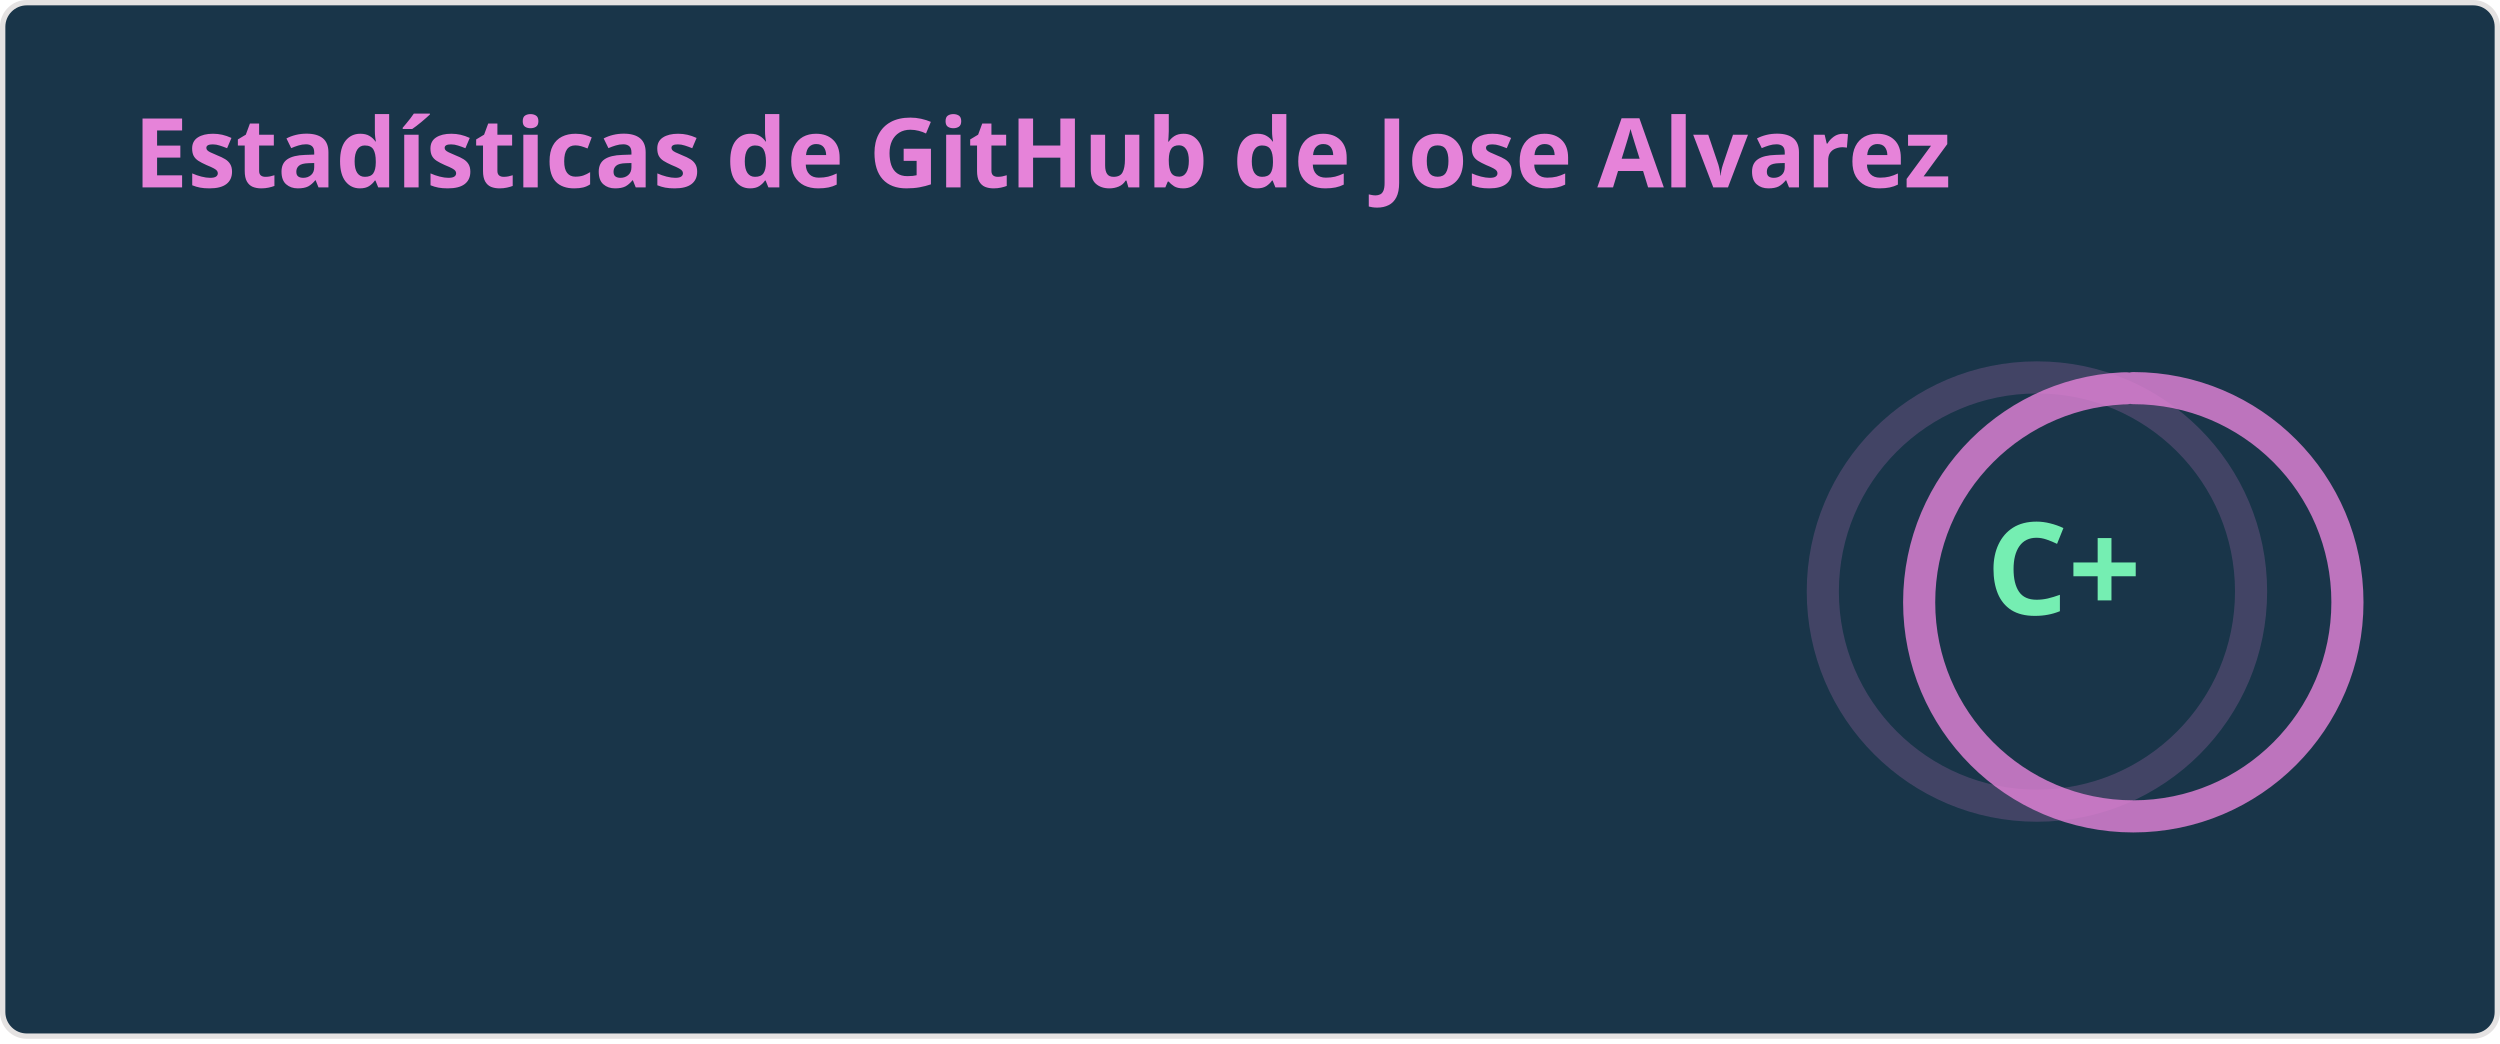
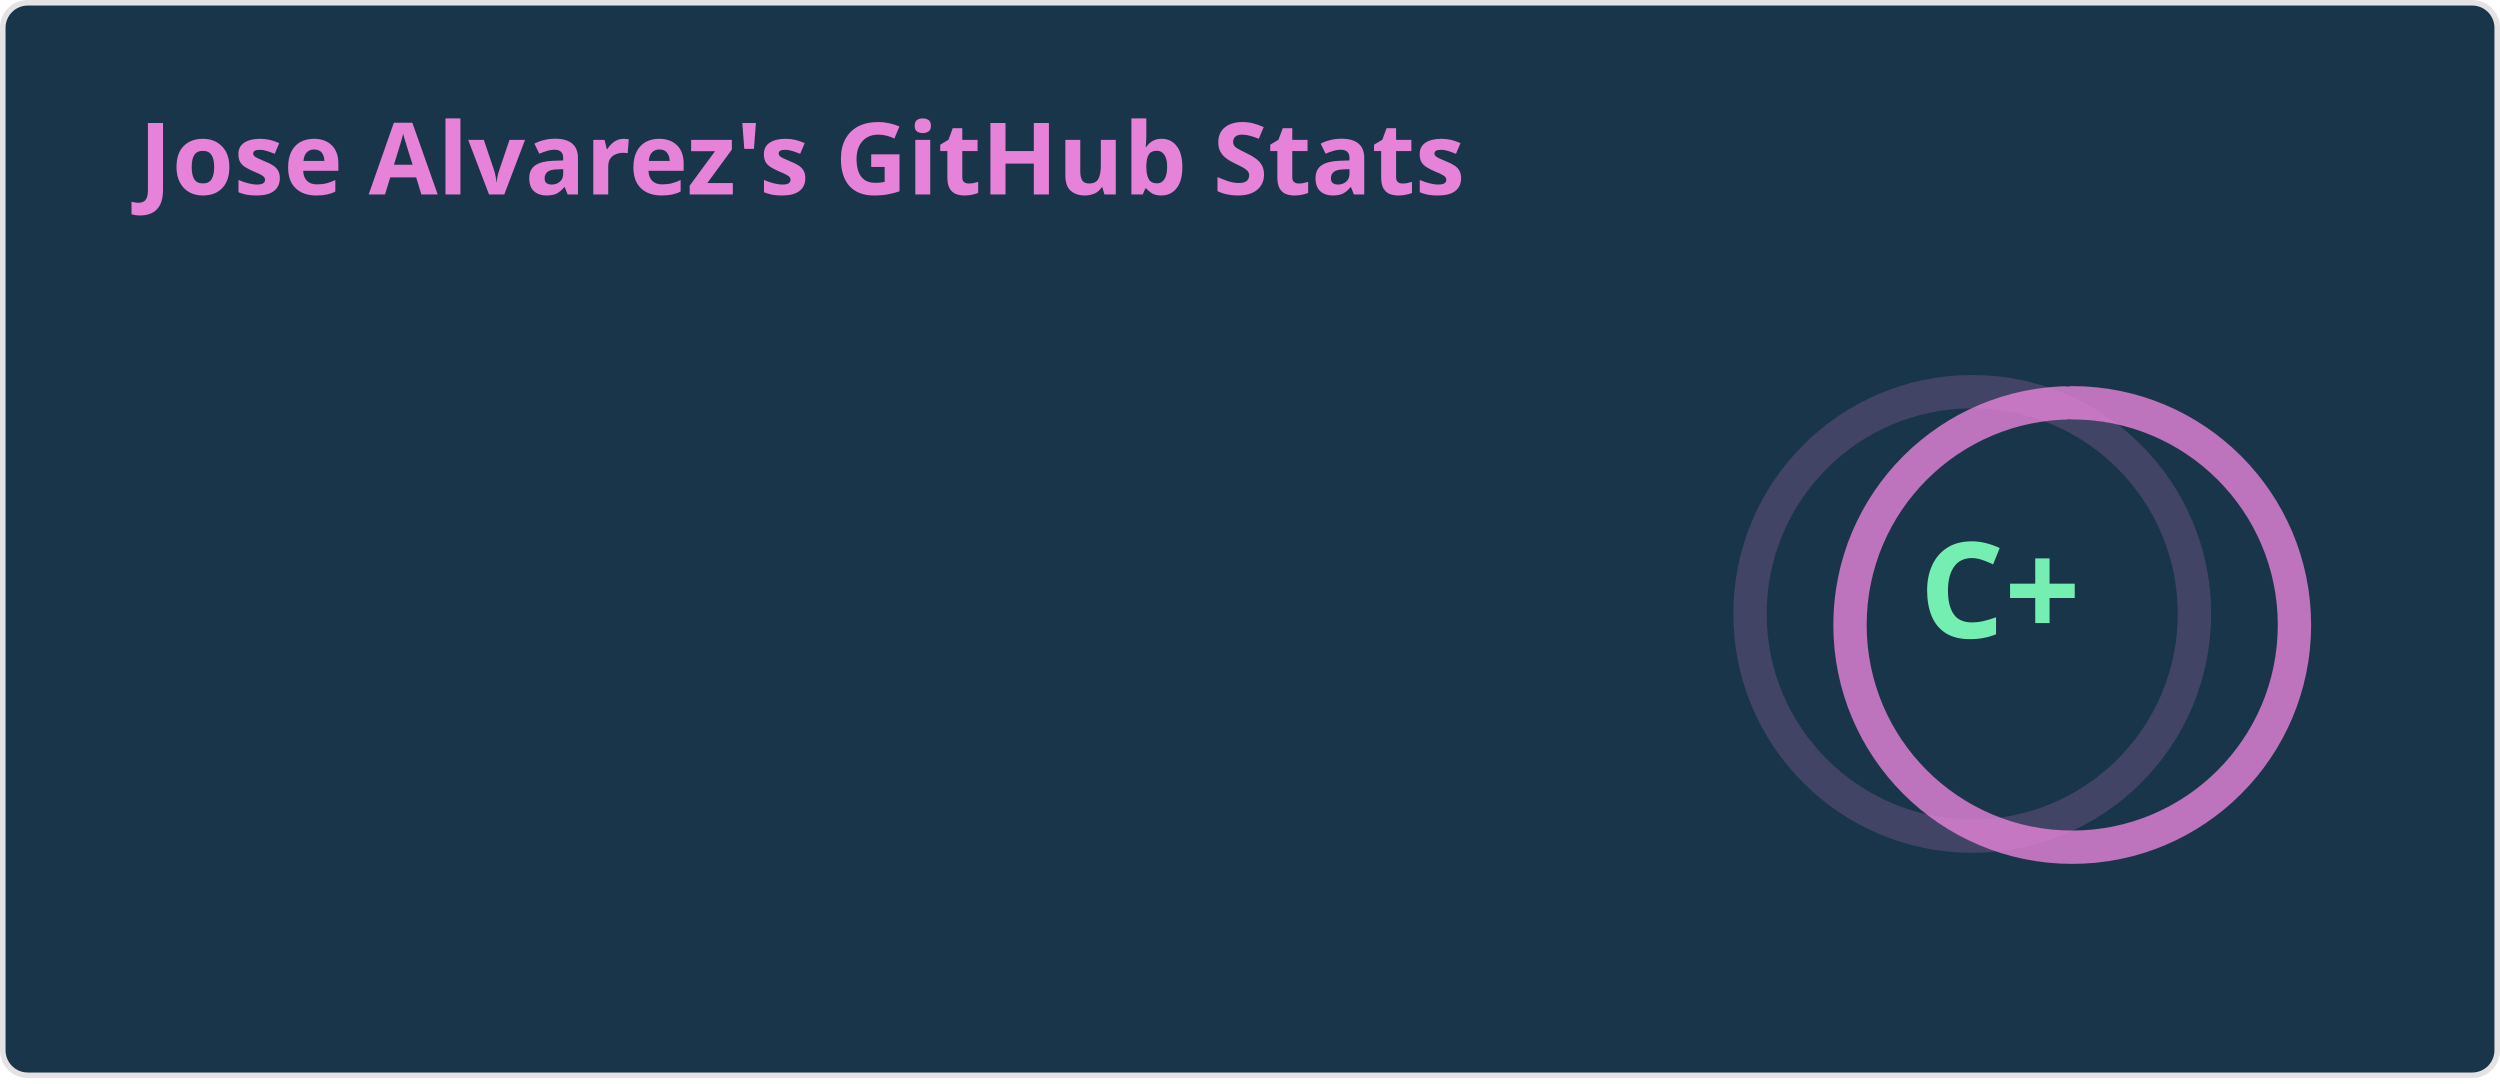
- <svg xmlns="http://www.w3.org/2000/svg" width="467" height="195" viewBox="0 0 467 195" fill="none" role="img" aria-labelledby="descId">
+ <svg xmlns="http://www.w3.org/2000/svg" width="450" height="195" viewBox="0 0 450 195" fill="none" role="img" aria-labelledby="descId">
  <style>
          .header {
            font: 600 18px 'Segoe UI', Ubuntu, Sans-Serif;
            fill: #e683d9;
            animation: fadeInAnimation 0.8s ease-in-out forwards;
          }
          @supports(-moz-appearance: auto) {
            /* Selector detects Firefox */
            .header { font-size: 15.5px; }
          }
          
    .stat {
      font: 600 14px 'Segoe UI', Ubuntu, "Helvetica Neue", Sans-Serif; fill: #75eeb2;
    }
    @supports(-moz-appearance: auto) {
      /* Selector detects Firefox */
      .stat { font-size:12px; }
    }
    .stagger {
      opacity: 0;
      animation: fadeInAnimation 0.3s ease-in-out forwards;
    }
    .rank-text {
      font: 800 24px 'Segoe UI', Ubuntu, Sans-Serif; fill: #75eeb2;
      animation: scaleInAnimation 0.3s ease-in-out forwards;
    }
    .rank-percentile-header {
      font-size: 14px;
    }
    .rank-percentile-text {
      font-size: 16px;
    }
    
    .not_bold { font-weight: 400 }
    .bold { font-weight: 700 }
    .icon {
      fill: #0480ef;
-       display: block;
+       display: none;
    }

    .rank-circle-rim {
      stroke: #e683d9;
      fill: none;
      stroke-width: 6;
      opacity: 0.2;
    }
    .rank-circle {
      stroke: #e683d9;
      stroke-dasharray: 250;
      fill: none;
      stroke-width: 6;
      stroke-linecap: round;
      opacity: 0.8;
      transform-origin: -10px 8px;
      transform: rotate(-90deg);
      animation: rankAnimation 1s forwards ease-in-out;
    }
    
    @keyframes rankAnimation {
      from {
        stroke-dashoffset: 251.327;
      }
      to {
-         stroke-dashoffset: 212.921;
+         stroke-dashoffset: 210.514;
      }
    }
  
  

          
      /* Animations */
      @keyframes scaleInAnimation {
        from {
          transform: translate(-5px, 5px) scale(0);
        }
        to {
          transform: translate(-5px, 5px) scale(1);
        }
      }
      @keyframes fadeInAnimation {
        from {
          opacity: 0;
        }
        to {
          opacity: 1;
        }
      }
    
          
        </style>
-   <rect data-testid="card-bg" x="0.5" y="0.5" rx="4.5" height="99%" stroke="#e4e2e2" width="466" fill="#193549" stroke-opacity="1" />
+   <rect data-testid="card-bg" x="0.5" y="0.5" rx="4.5" height="99%" stroke="#e4e2e2" width="449" fill="#193549" stroke-opacity="1" />
  <g data-testid="card-title" transform="translate(25, 35)">
    <g transform="translate(0, 0)">
-       <text x="0" y="0" class="header" data-testid="header">Estadísticas de GitHub de Jose Alvarez</text>
+       <text x="0" y="0" class="header" data-testid="header">Jose Alvarez's GitHub Stats</text>
    </g>
  </g>
  <g data-testid="main-card-body" transform="translate(0, 55)">
-     <g data-testid="rank-circle" transform="translate(390.5, 47.5)">
+     <g data-testid="rank-circle" transform="translate(365, 47.5)">
      <circle class="rank-circle-rim" cx="-10" cy="8" r="40" />
      <circle class="rank-circle" cx="-10" cy="8" r="40" />
      <g class="rank-text">
        <text x="-5" y="3" alignment-baseline="central" dominant-baseline="central" text-anchor="middle" data-testid="level-rank-icon">
          C+
        </text>
      </g>
    </g>
    <svg x="0" y="0">
      <g transform="translate(0, 0)">
        <g class="stagger" style="animation-delay: 450ms" transform="translate(25, 0)">
-           <svg data-testid="icon" class="icon" viewBox="0 0 16 16" version="1.1" width="16" height="16">
-             <path fill-rule="evenodd" d="M8 .25a.75.75 0 01.673.418l1.882 3.815 4.21.612a.75.75 0 01.416 1.279l-3.046 2.97.719 4.192a.75.75 0 01-1.088.791L8 12.347l-3.766 1.98a.75.75 0 01-1.088-.79l.72-4.194L.818 6.374a.75.75 0 01.416-1.28l4.21-.611L7.327.668A.75.75 0 018 .25zm0 2.445L6.615 5.5a.75.75 0 01-.564.41l-3.097.45 2.24 2.184a.75.75 0 01.216.664l-.528 3.084 2.769-1.456a.75.75 0 01.698 0l2.77 1.456-.53-3.084a.75.75 0 01.216-.664l2.24-2.183-3.096-.45a.75.75 0 01-.564-.41L8 2.694v.001z" />
-           </svg>
-           <text class="stat  bold" x="25" y="12.5">Estrellas totales:</text>
-           <text class="stat  bold" x="269.01" y="12.5" data-testid="stars">1</text>
+           <text class="stat  bold" y="12.5">Total Stars Earned:</text>
+           <text class="stat  bold" x="204.01" y="12.5" data-testid="stars">1</text>
        </g>
      </g>
      <g transform="translate(0, 25)">
        <g class="stagger" style="animation-delay: 600ms" transform="translate(25, 0)">
-           <svg data-testid="icon" class="icon" viewBox="0 0 16 16" version="1.1" width="16" height="16">
-             <path fill-rule="evenodd" d="M1.643 3.143L.427 1.927A.25.25 0 000 2.104V5.75c0 .138.112.25.25.25h3.646a.25.25 0 00.177-.427L2.715 4.215a6.5 6.5 0 11-1.18 4.458.75.75 0 10-1.493.154 8.001 8.001 0 101.6-5.684zM7.75 4a.75.75 0 01.75.75v2.992l2.028.812a.75.75 0 01-.557 1.392l-2.5-1A.75.75 0 017 8.25v-3.5A.75.75 0 017.75 4z" />
-           </svg>
-           <text class="stat  bold" x="25" y="12.5">Commits totales (El año pasado):</text>
-           <text class="stat  bold" x="269.01" y="12.5" data-testid="commits">131</text>
+           <text class="stat  bold" y="12.5">Total Commits (last year):</text>
+           <text class="stat  bold" x="204.01" y="12.5" data-testid="commits">158</text>
        </g>
      </g>
      <g transform="translate(0, 50)">
        <g class="stagger" style="animation-delay: 750ms" transform="translate(25, 0)">
-           <svg data-testid="icon" class="icon" viewBox="0 0 16 16" version="1.1" width="16" height="16">
-             <path fill-rule="evenodd" d="M7.177 3.073L9.573.677A.25.25 0 0110 .854v4.792a.25.25 0 01-.427.177L7.177 3.427a.25.25 0 010-.354zM3.75 2.5a.75.75 0 100 1.5.75.75 0 000-1.5zm-2.25.75a2.25 2.25 0 113 2.122v5.256a2.251 2.251 0 11-1.5 0V5.372A2.25 2.25 0 011.5 3.25zM11 2.5h-1V4h1a1 1 0 011 1v5.628a2.251 2.251 0 101.5 0V5A2.5 2.5 0 0011 2.5zm1 10.25a.75.75 0 111.5 0 .75.75 0 01-1.5 0zM3.75 12a.75.75 0 100 1.5.75.75 0 000-1.5z" />
-           </svg>
-           <text class="stat  bold" x="25" y="12.5">PRs totales:</text>
-           <text class="stat  bold" x="269.01" y="12.5" data-testid="prs">4</text>
+           <text class="stat  bold" y="12.5">Total PRs:</text>
+           <text class="stat  bold" x="204.01" y="12.5" data-testid="prs">4</text>
        </g>
      </g>
      <g transform="translate(0, 75)">
        <g class="stagger" style="animation-delay: 900ms" transform="translate(25, 0)">
-           <svg data-testid="icon" class="icon" viewBox="0 0 16 16" version="1.1" width="16" height="16">
-             <path fill-rule="evenodd" d="M8 1.5a6.5 6.5 0 100 13 6.5 6.5 0 000-13zM0 8a8 8 0 1116 0A8 8 0 010 8zm9 3a1 1 0 11-2 0 1 1 0 012 0zm-.25-6.25a.75.75 0 00-1.5 0v3.5a.75.75 0 001.5 0v-3.5z" />
-           </svg>
-           <text class="stat  bold" x="25" y="12.5">Issues totales:</text>
-           <text class="stat  bold" x="269.01" y="12.5" data-testid="issues">0</text>
+           <text class="stat  bold" y="12.5">Total Issues:</text>
+           <text class="stat  bold" x="204.01" y="12.5" data-testid="issues">0</text>
        </g>
      </g>
      <g transform="translate(0, 100)">
        <g class="stagger" style="animation-delay: 1050ms" transform="translate(25, 0)">
-           <svg data-testid="icon" class="icon" viewBox="0 0 16 16" version="1.1" width="16" height="16">
-             <path fill-rule="evenodd" d="M2 2.5A2.5 2.5 0 014.5 0h8.75a.75.75 0 01.75.75v12.5a.75.75 0 01-.75.75h-2.5a.75.75 0 110-1.5h1.75v-2h-8a1 1 0 00-.714 1.7.75.75 0 01-1.072 1.05A2.495 2.495 0 012 11.5v-9zm10.5-1V9h-8c-.356 0-.694.074-1 .208V2.5a1 1 0 011-1h8zM5 12.25v3.25a.25.25 0 00.4.2l1.45-1.087a.25.25 0 01.3 0L8.6 15.7a.25.25 0 00.4-.2v-3.25a.25.25 0 00-.25-.25h-3.5a.25.25 0 00-.25.25z" />
-           </svg>
-           <text class="stat  bold" x="25" y="12.5">Contribuciones en (el año pasado):</text>
-           <text class="stat  bold" x="269.01" y="12.5" data-testid="contribs">1</text>
+           <text class="stat  bold" y="12.5">Contributed to (last year):</text>
+           <text class="stat  bold" x="204.01" y="12.5" data-testid="contribs">1</text>
        </g>
      </g>
    </svg>
  </g>
</svg>
